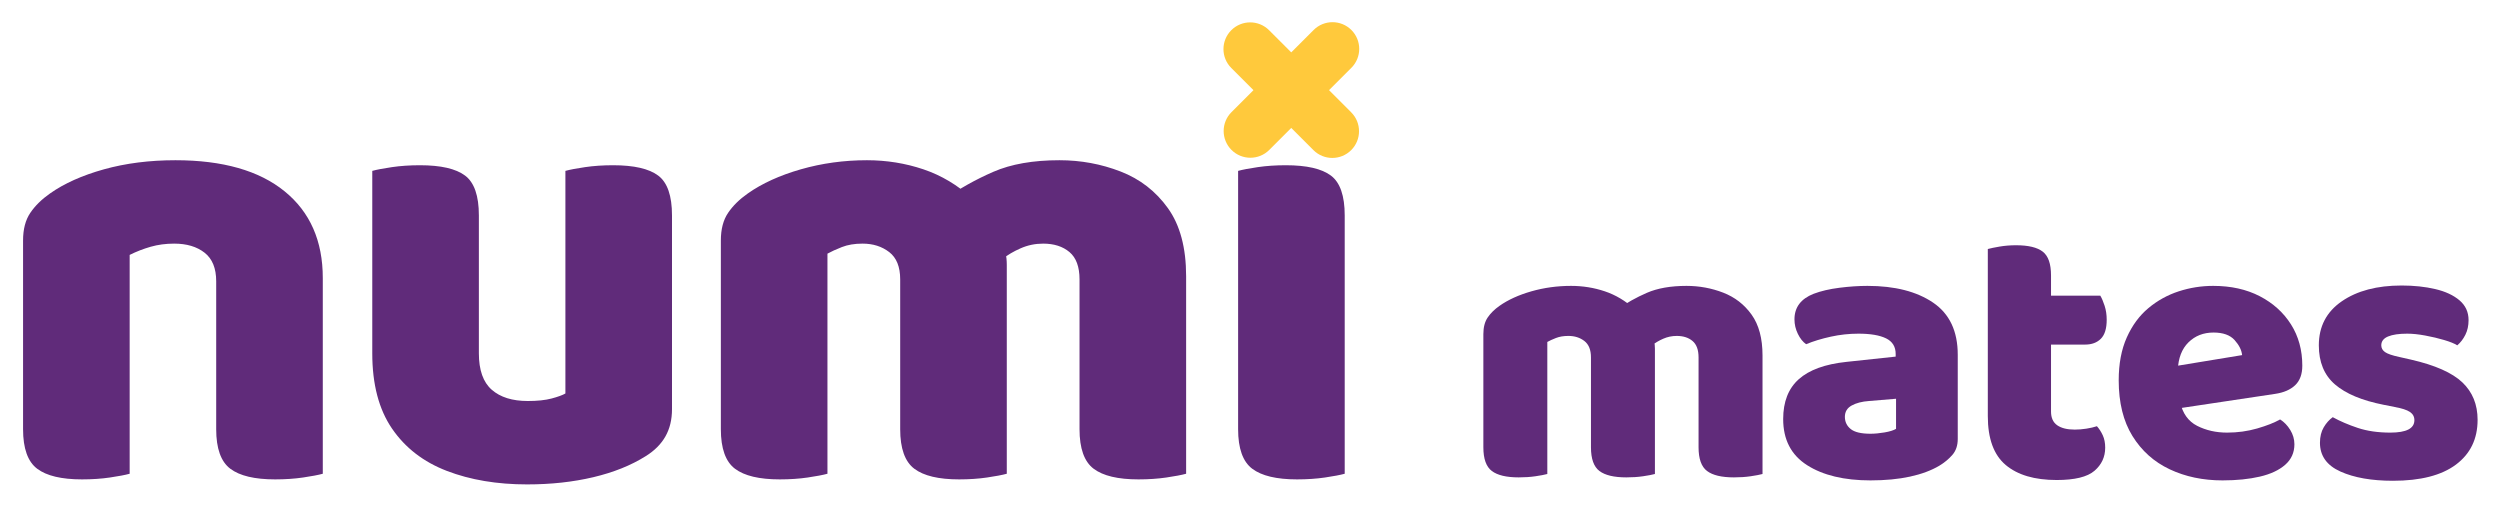
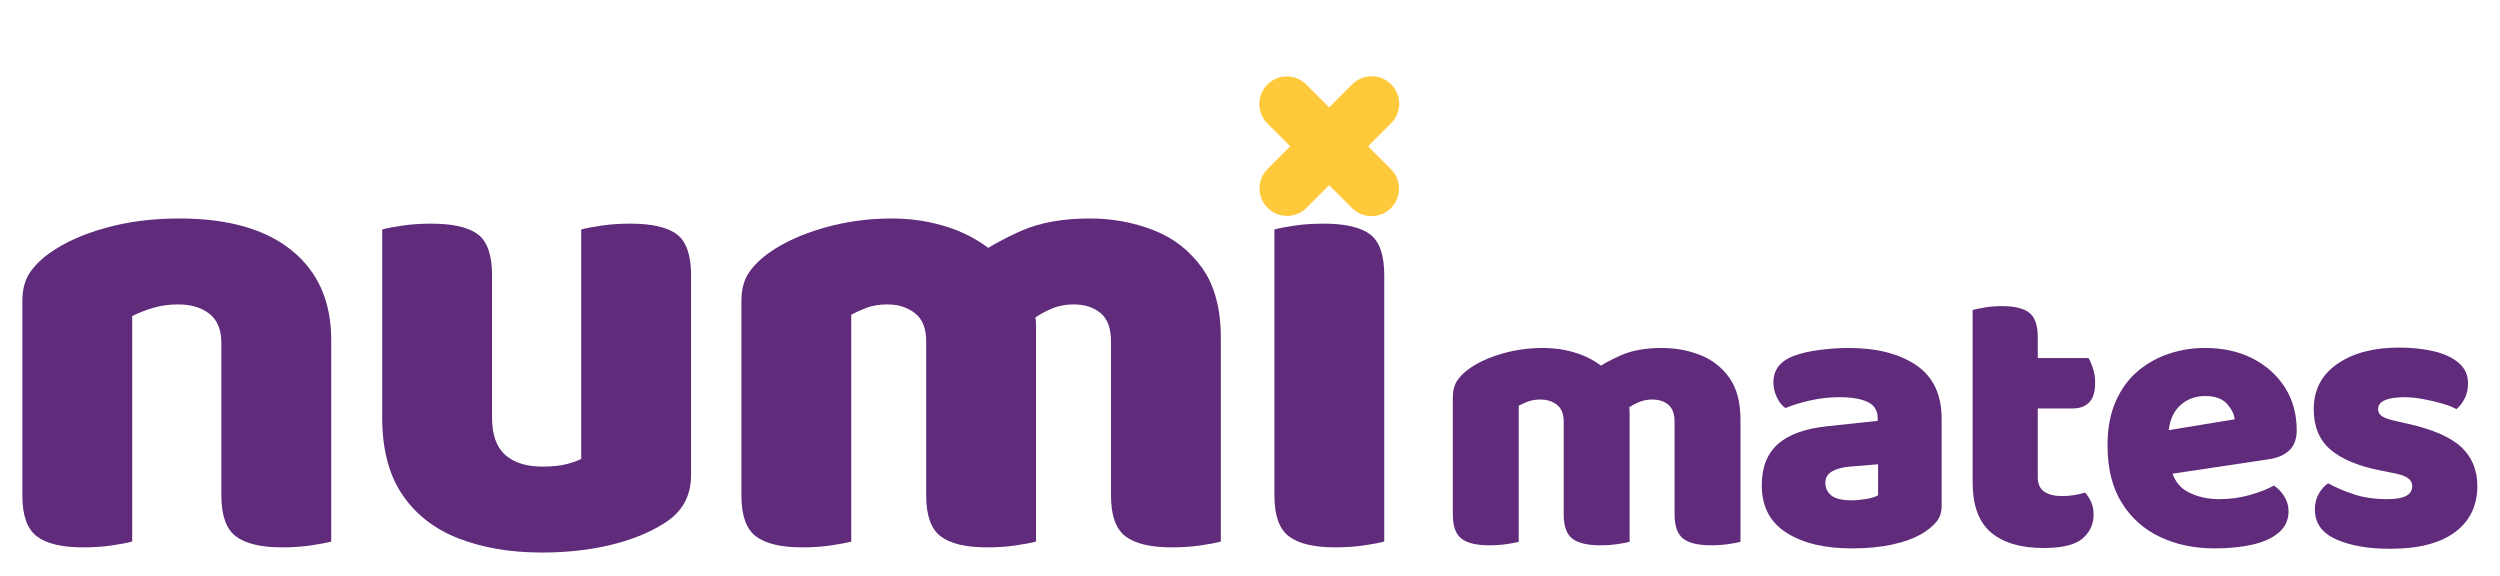
- <svg xmlns="http://www.w3.org/2000/svg" viewBox="43.5 126.0 917.0 186.0">
+ <svg xmlns="http://www.w3.org/2000/svg" viewBox="44.0 107.0 889.9 204.7">
  <path fill="#602B7A" d="M161.9 228.01V249.17H122.8V229.16Q122.8 222.03 118.545 218.695Q114.29 215.36 107.39 215.36Q102.79 215.36 98.765 216.51Q94.74 217.66 91.06 219.5V249.17H51.96V214.21Q51.96 208.0 54.605 204.09Q57.25 200.18 61.85 196.96Q69.67 191.44 81.63 188.105Q93.59 184.77 107.85 184.77Q133.84 184.77 147.87 196.155Q161.9 207.54 161.9 228.01ZM51.96 239.28H91.06V299.77Q88.53 300.46 83.815 301.15Q79.1 301.84 73.58 301.84Q62.31 301.84 57.135 297.93Q51.96 294.02 51.96 283.44ZM122.8 239.28H161.9V299.77Q159.37 300.46 154.655 301.15Q149.94 301.84 144.42 301.84Q133.15 301.84 127.975 297.93Q122.8 294.02 122.8 283.44Z" />
  <path fill="#602B7A" d="M180.05 255.61V240.43H219.15V255.61Q219.15 264.81 223.865 268.95Q228.58 273.09 237.09 273.09Q242.38 273.09 245.83 272.17Q249.28 271.25 250.89 270.33V240.43H289.99V276.08Q289.99 281.83 287.575 286.085Q285.16 290.34 280.33 293.33Q272.28 298.39 261.125 301.035Q249.97 303.68 236.86 303.68Q220.3 303.68 207.42 298.735Q194.54 293.79 187.295 283.21Q180.05 272.63 180.05 255.61ZM289.99 250.32H250.89V188.68Q253.42 187.99 258.135 187.3Q262.85 186.61 268.37 186.61Q279.87 186.61 284.93 190.405Q289.99 194.2 289.99 205.01ZM219.15 250.32H180.05V188.68Q182.58 187.99 187.295 187.3Q192.01 186.61 197.53 186.61Q209.03 186.61 214.09 190.405Q219.15 194.2 219.15 205.01Z" />
  <path fill="#602B7A" d="M412.79 223.18V249.17H373.69V228.47Q373.69 221.57 369.665 218.465Q365.64 215.36 359.89 215.36Q355.52 215.36 352.3 216.625Q349.08 217.89 347.01 219.04V249.17H307.91V214.21Q307.91 208.0 310.555 204.09Q313.2 200.18 317.8 196.96Q325.62 191.44 337.235 188.105Q348.85 184.77 361.5 184.77Q372.31 184.77 382.2 188.105Q392.09 191.44 400.14 198.8Q401.98 200.41 403.935 202.02Q405.89 203.63 406.81 205.47Q409.34 209.38 411.065 213.98Q412.79 218.58 412.79 223.18ZM478.57 227.32V249.17H439.47V228.47Q439.47 221.57 435.79 218.465Q432.11 215.36 426.13 215.36Q421.76 215.36 417.85 217.085Q413.94 218.81 411.41 220.88L390.02 199.03Q398.07 193.28 407.845 189.025Q417.62 184.77 432.11 184.77Q443.84 184.77 454.535 188.91Q465.23 193.05 471.9 202.365Q478.57 211.68 478.57 227.32ZM307.91 239.28H347.01V299.77Q344.48 300.46 339.765 301.15Q335.05 301.84 329.53 301.84Q318.26 301.84 313.085 297.93Q307.91 294.02 307.91 283.44ZM373.69 239.28H412.79V299.77Q410.26 300.46 405.545 301.15Q400.83 301.84 395.31 301.84Q384.04 301.84 378.865 297.93Q373.69 294.02 373.69 283.44ZM439.47 239.28H478.57V299.77Q476.04 300.46 471.325 301.15Q466.61 301.84 461.09 301.84Q449.82 301.84 444.645 297.93Q439.47 294.02 439.47 283.44Z" />
  <path fill="#602B7A" d="M497.64 240.89H536.74V299.77Q534.21 300.46 529.495 301.15Q524.78 301.84 519.26 301.84Q507.99 301.84 502.815 297.93Q497.64 294.02 497.64 283.44ZM536.74 251.47H497.64V188.68Q500.17 187.99 504.885 187.3Q509.6 186.61 515.12 186.61Q526.62 186.61 531.68 190.405Q536.74 194.2 536.74 205.01Z" />
  <g transform="rotate(45 517.2 159.0)">
    <rect x="486.1" y="149.3" width="62.2" height="19.6" rx="9.8" fill="#FFC93C" />
    <rect x="507.4" y="127.9" width="19.6" height="62.2" rx="9.8" fill="#FFC93C" />
  </g>
-   <path fill="#602B7A" d="M650.524 253.908V269.502H627.064V257.082Q627.064 252.942 624.649 251.079Q622.234 249.216 618.784 249.216Q616.162 249.216 614.23 249.975Q612.298 250.734 611.056 251.424V269.502H587.596V248.526Q587.596 244.8 589.183 242.454Q590.77 240.108 593.53 238.176Q598.222 234.864 605.191 232.863Q612.16 230.862 619.75 230.862Q626.236 230.862 632.17 232.863Q638.104 234.864 642.934 239.28Q644.038 240.246 645.211 241.212Q646.384 242.178 646.936 243.282Q648.454 245.628 649.489 248.388Q650.524 251.148 650.524 253.908ZM689.992 256.392V269.502H666.532V257.082Q666.532 252.942 664.324 251.079Q662.116 249.216 658.528 249.216Q655.906 249.216 653.56 250.251Q651.214 251.286 649.696 252.528L636.862 239.418Q641.692 235.968 647.557 233.415Q653.422 230.862 662.116 230.862Q669.154 230.862 675.571 233.346Q681.988 235.83 685.99 241.419Q689.992 247.008 689.992 256.392ZM587.596 263.568H611.056V299.862Q609.538 300.276 606.709 300.69Q603.88 301.104 600.568 301.104Q593.806 301.104 590.701 298.758Q587.596 296.412 587.596 290.064ZM627.064 263.568H650.524V299.862Q649.006 300.276 646.177 300.69Q643.348 301.104 640.036 301.104Q633.274 301.104 630.169 298.758Q627.064 296.412 627.064 290.064ZM666.532 263.568H689.992V299.862Q688.474 300.276 685.645 300.69Q682.816 301.104 679.504 301.104Q672.742 301.104 669.637 298.758Q666.532 296.412 666.532 290.064Z" />
-   <path fill="#602B7A" d="M729.586 285.096Q731.932 285.096 734.761 284.613Q737.59 284.13 738.97 283.302V272.262L729.034 273.09Q725.17 273.366 722.686 274.746Q720.202 276.126 720.202 278.886Q720.202 281.646 722.341 283.371Q724.48 285.096 729.586 285.096ZM728.482 230.862Q743.524 230.862 752.563 237.003Q761.602 243.144 761.602 256.116V287.028Q761.602 290.616 759.601 292.893Q757.6 295.17 754.84 296.826Q750.424 299.448 744.076 300.828Q737.728 302.208 729.586 302.208Q715.096 302.208 706.333 296.619Q697.57 291.03 697.57 279.714Q697.57 270.192 703.297 265.086Q709.024 259.98 720.754 258.738L738.832 256.806V255.84Q738.832 251.838 735.313 250.113Q731.794 248.388 725.17 248.388Q720.064 248.388 715.027 249.492Q709.99 250.596 705.988 252.252Q704.194 251.01 702.952 248.457Q701.71 245.904 701.71 243.144Q701.71 236.52 708.748 233.76Q712.75 232.242 718.201 231.552Q723.652 230.862 728.482 230.862Z" />
-   <path fill="#602B7A" d="M772.63 263.568H795.814V276.954Q795.814 280.404 798.091 281.991Q800.368 283.578 804.508 283.578Q806.578 283.578 808.786 283.233Q810.994 282.888 812.65 282.336Q813.892 283.716 814.789 285.648Q815.686 287.58 815.686 290.202Q815.686 295.308 811.753 298.689Q807.82 302.07 797.884 302.07Q785.74 302.07 779.185 296.55Q772.63 291.03 772.63 278.61ZM787.81 252.39V234.45H813.892Q814.72 235.83 815.479 238.176Q816.238 240.522 816.238 243.282Q816.238 248.112 814.099 250.251Q811.96 252.39 808.372 252.39ZM795.814 266.88H772.63V217.338Q774.148 216.924 776.977 216.441Q779.806 215.958 782.98 215.958Q789.742 215.958 792.778 218.304Q795.814 220.65 795.814 226.998Z" />
-   <path fill="#602B7A" d="M834.856 276.954 834.028 261.498 865.906 256.254Q865.63 253.494 863.146 250.734Q860.662 247.974 855.418 247.974Q849.898 247.974 846.241 251.562Q842.584 255.15 842.308 261.774L843.136 273.366Q844.516 279.714 849.415 282.198Q854.314 284.682 860.386 284.682Q866.182 284.682 871.426 283.164Q876.67 281.646 879.844 279.852Q882.052 281.232 883.57 283.716Q885.088 286.2 885.088 288.96Q885.088 293.514 881.707 296.481Q878.326 299.448 872.392 300.828Q866.458 302.208 858.73 302.208Q847.966 302.208 839.341 298.137Q830.716 294.066 825.679 285.924Q820.642 277.782 820.642 265.5Q820.642 256.392 823.609 249.768Q826.576 243.144 831.544 239.004Q836.512 234.864 842.653 232.863Q848.794 230.862 855.28 230.862Q865.078 230.862 872.392 234.657Q879.706 238.452 883.846 245.007Q887.986 251.562 887.986 260.118Q887.986 264.81 885.364 267.294Q882.742 269.778 878.05 270.468Z" />
-   <path fill="#602B7A" d="M952.282 279.99Q952.282 290.478 944.347 296.412Q936.412 302.346 921.232 302.346Q909.502 302.346 901.981 298.965Q894.46 295.584 894.46 288.408Q894.46 285.096 895.84 282.75Q897.22 280.404 899.152 279.024Q903.154 281.232 908.329 282.957Q913.504 284.682 920.266 284.682Q929.098 284.682 929.098 280.128Q929.098 278.196 927.442 277.092Q925.786 275.988 921.922 275.298L917.782 274.47Q905.914 272.124 899.98 267.018Q894.046 261.912 894.046 252.666Q894.046 242.316 902.464 236.52Q910.882 230.724 924.406 230.724Q931.168 230.724 936.757 232.035Q942.346 233.346 945.658 236.175Q948.97 239.004 948.97 243.42Q948.97 246.456 947.797 248.802Q946.624 251.148 944.83 252.666Q943.312 251.7 940.069 250.734Q936.826 249.768 933.1 249.078Q929.374 248.388 926.476 248.388Q921.922 248.388 919.438 249.423Q916.954 250.458 916.954 252.666Q916.954 254.184 918.334 255.15Q919.714 256.116 923.578 256.944L927.856 257.91Q941.104 260.946 946.693 266.259Q952.282 271.572 952.282 279.99Z" />
+   <path fill="#602B7A" d="M624.074 253.908V269.502H600.614V257.082Q600.614 252.942 598.199 251.079Q595.784 249.216 592.334 249.216Q589.712 249.216 587.78 249.975Q585.848 250.734 584.606 251.424V269.502H561.146V248.526Q561.146 244.8 562.733 242.454Q564.32 240.108 567.08 238.176Q571.772 234.864 578.741 232.863Q585.71 230.862 593.3 230.862Q599.786 230.862 605.72 232.863Q611.654 234.864 616.484 239.28Q617.588 240.246 618.761 241.212Q619.934 242.178 620.486 243.282Q622.004 245.628 623.039 248.388Q624.074 251.148 624.074 253.908ZM663.542 256.392V269.502H640.082V257.082Q640.082 252.942 637.874 251.079Q635.666 249.216 632.078 249.216Q629.456 249.216 627.11 250.251Q624.764 251.286 623.246 252.528L610.412 239.418Q615.242 235.968 621.107 233.415Q626.972 230.862 635.666 230.862Q642.704 230.862 649.121 233.346Q655.538 235.83 659.54 241.419Q663.542 247.008 663.542 256.392ZM561.146 263.568H584.606V299.862Q583.088 300.276 580.259 300.69Q577.43 301.104 574.118 301.104Q567.356 301.104 564.251 298.758Q561.146 296.412 561.146 290.064ZM600.614 263.568H624.074V299.862Q622.556 300.276 619.727 300.69Q616.898 301.104 613.586 301.104Q606.824 301.104 603.719 298.758Q600.614 296.412 600.614 290.064ZM640.082 263.568H663.542V299.862Q662.024 300.276 659.195 300.69Q656.366 301.104 653.054 301.104Q646.292 301.104 643.187 298.758Q640.082 296.412 640.082 290.064Z" />
+   <path fill="#602B7A" d="M703.136 285.096Q705.482 285.096 708.311 284.613Q711.14 284.13 712.52 283.302V272.262L702.584 273.09Q698.72 273.366 696.236 274.746Q693.752 276.126 693.752 278.886Q693.752 281.646 695.891 283.371Q698.03 285.096 703.136 285.096ZM702.032 230.862Q717.074 230.862 726.113 237.003Q735.152 243.144 735.152 256.116V287.028Q735.152 290.616 733.151 292.893Q731.15 295.17 728.39 296.826Q723.974 299.448 717.626 300.828Q711.278 302.208 703.136 302.208Q688.646 302.208 679.883 296.619Q671.12 291.03 671.12 279.714Q671.12 270.192 676.847 265.086Q682.574 259.98 694.304 258.738L712.382 256.806V255.84Q712.382 251.838 708.863 250.113Q705.344 248.388 698.72 248.388Q693.614 248.388 688.577 249.492Q683.54 250.596 679.538 252.252Q677.744 251.01 676.502 248.457Q675.26 245.904 675.26 243.144Q675.26 236.52 682.298 233.76Q686.3 232.242 691.751 231.552Q697.202 230.862 702.032 230.862Z" />
+   <path fill="#602B7A" d="M746.18 263.568H769.364V276.954Q769.364 280.404 771.641 281.991Q773.918 283.578 778.058 283.578Q780.128 283.578 782.336 283.233Q784.544 282.888 786.2 282.336Q787.442 283.716 788.339 285.648Q789.236 287.58 789.236 290.202Q789.236 295.308 785.303 298.689Q781.37 302.07 771.434 302.07Q759.29 302.07 752.735 296.55Q746.18 291.03 746.18 278.61ZM761.36 252.39V234.45H787.442Q788.27 235.83 789.029 238.176Q789.788 240.522 789.788 243.282Q789.788 248.112 787.649 250.251Q785.51 252.39 781.922 252.39ZM769.364 266.88H746.18V217.338Q747.698 216.924 750.527 216.441Q753.356 215.958 756.53 215.958Q763.292 215.958 766.328 218.304Q769.364 220.65 769.364 226.998Z" />
+   <path fill="#602B7A" d="M808.406 276.954 807.578 261.498 839.456 256.254Q839.18 253.494 836.696 250.734Q834.212 247.974 828.968 247.974Q823.448 247.974 819.791 251.562Q816.134 255.15 815.858 261.774L816.686 273.366Q818.066 279.714 822.965 282.198Q827.864 284.682 833.936 284.682Q839.732 284.682 844.976 283.164Q850.22 281.646 853.394 279.852Q855.602 281.232 857.12 283.716Q858.638 286.2 858.638 288.96Q858.638 293.514 855.257 296.481Q851.876 299.448 845.942 300.828Q840.008 302.208 832.28 302.208Q821.516 302.208 812.891 298.137Q804.266 294.066 799.229 285.924Q794.192 277.782 794.192 265.5Q794.192 256.392 797.159 249.768Q800.126 243.144 805.094 239.004Q810.062 234.864 816.203 232.863Q822.344 230.862 828.83 230.862Q838.628 230.862 845.942 234.657Q853.256 238.452 857.396 245.007Q861.536 251.562 861.536 260.118Q861.536 264.81 858.914 267.294Q856.292 269.778 851.6 270.468Z" />
+   <path fill="#602B7A" d="M925.832 279.99Q925.832 290.478 917.897 296.412Q909.962 302.346 894.782 302.346Q883.052 302.346 875.531 298.965Q868.01 295.584 868.01 288.408Q868.01 285.096 869.39 282.75Q870.77 280.404 872.702 279.024Q876.704 281.232 881.879 282.957Q887.054 284.682 893.816 284.682Q902.648 284.682 902.648 280.128Q902.648 278.196 900.992 277.092Q899.336 275.988 895.472 275.298L891.332 274.47Q879.464 272.124 873.53 267.018Q867.596 261.912 867.596 252.666Q867.596 242.316 876.014 236.52Q884.432 230.724 897.956 230.724Q904.718 230.724 910.307 232.035Q915.896 233.346 919.208 236.175Q922.52 239.004 922.52 243.42Q922.52 246.456 921.347 248.802Q920.174 251.148 918.38 252.666Q916.862 251.7 913.619 250.734Q910.376 249.768 906.65 249.078Q902.924 248.388 900.026 248.388Q895.472 248.388 892.988 249.423Q890.504 250.458 890.504 252.666Q890.504 254.184 891.884 255.15Q893.264 256.116 897.128 256.944L901.406 257.91Q914.654 260.946 920.243 266.259Q925.832 271.572 925.832 279.99Z" />
</svg>
